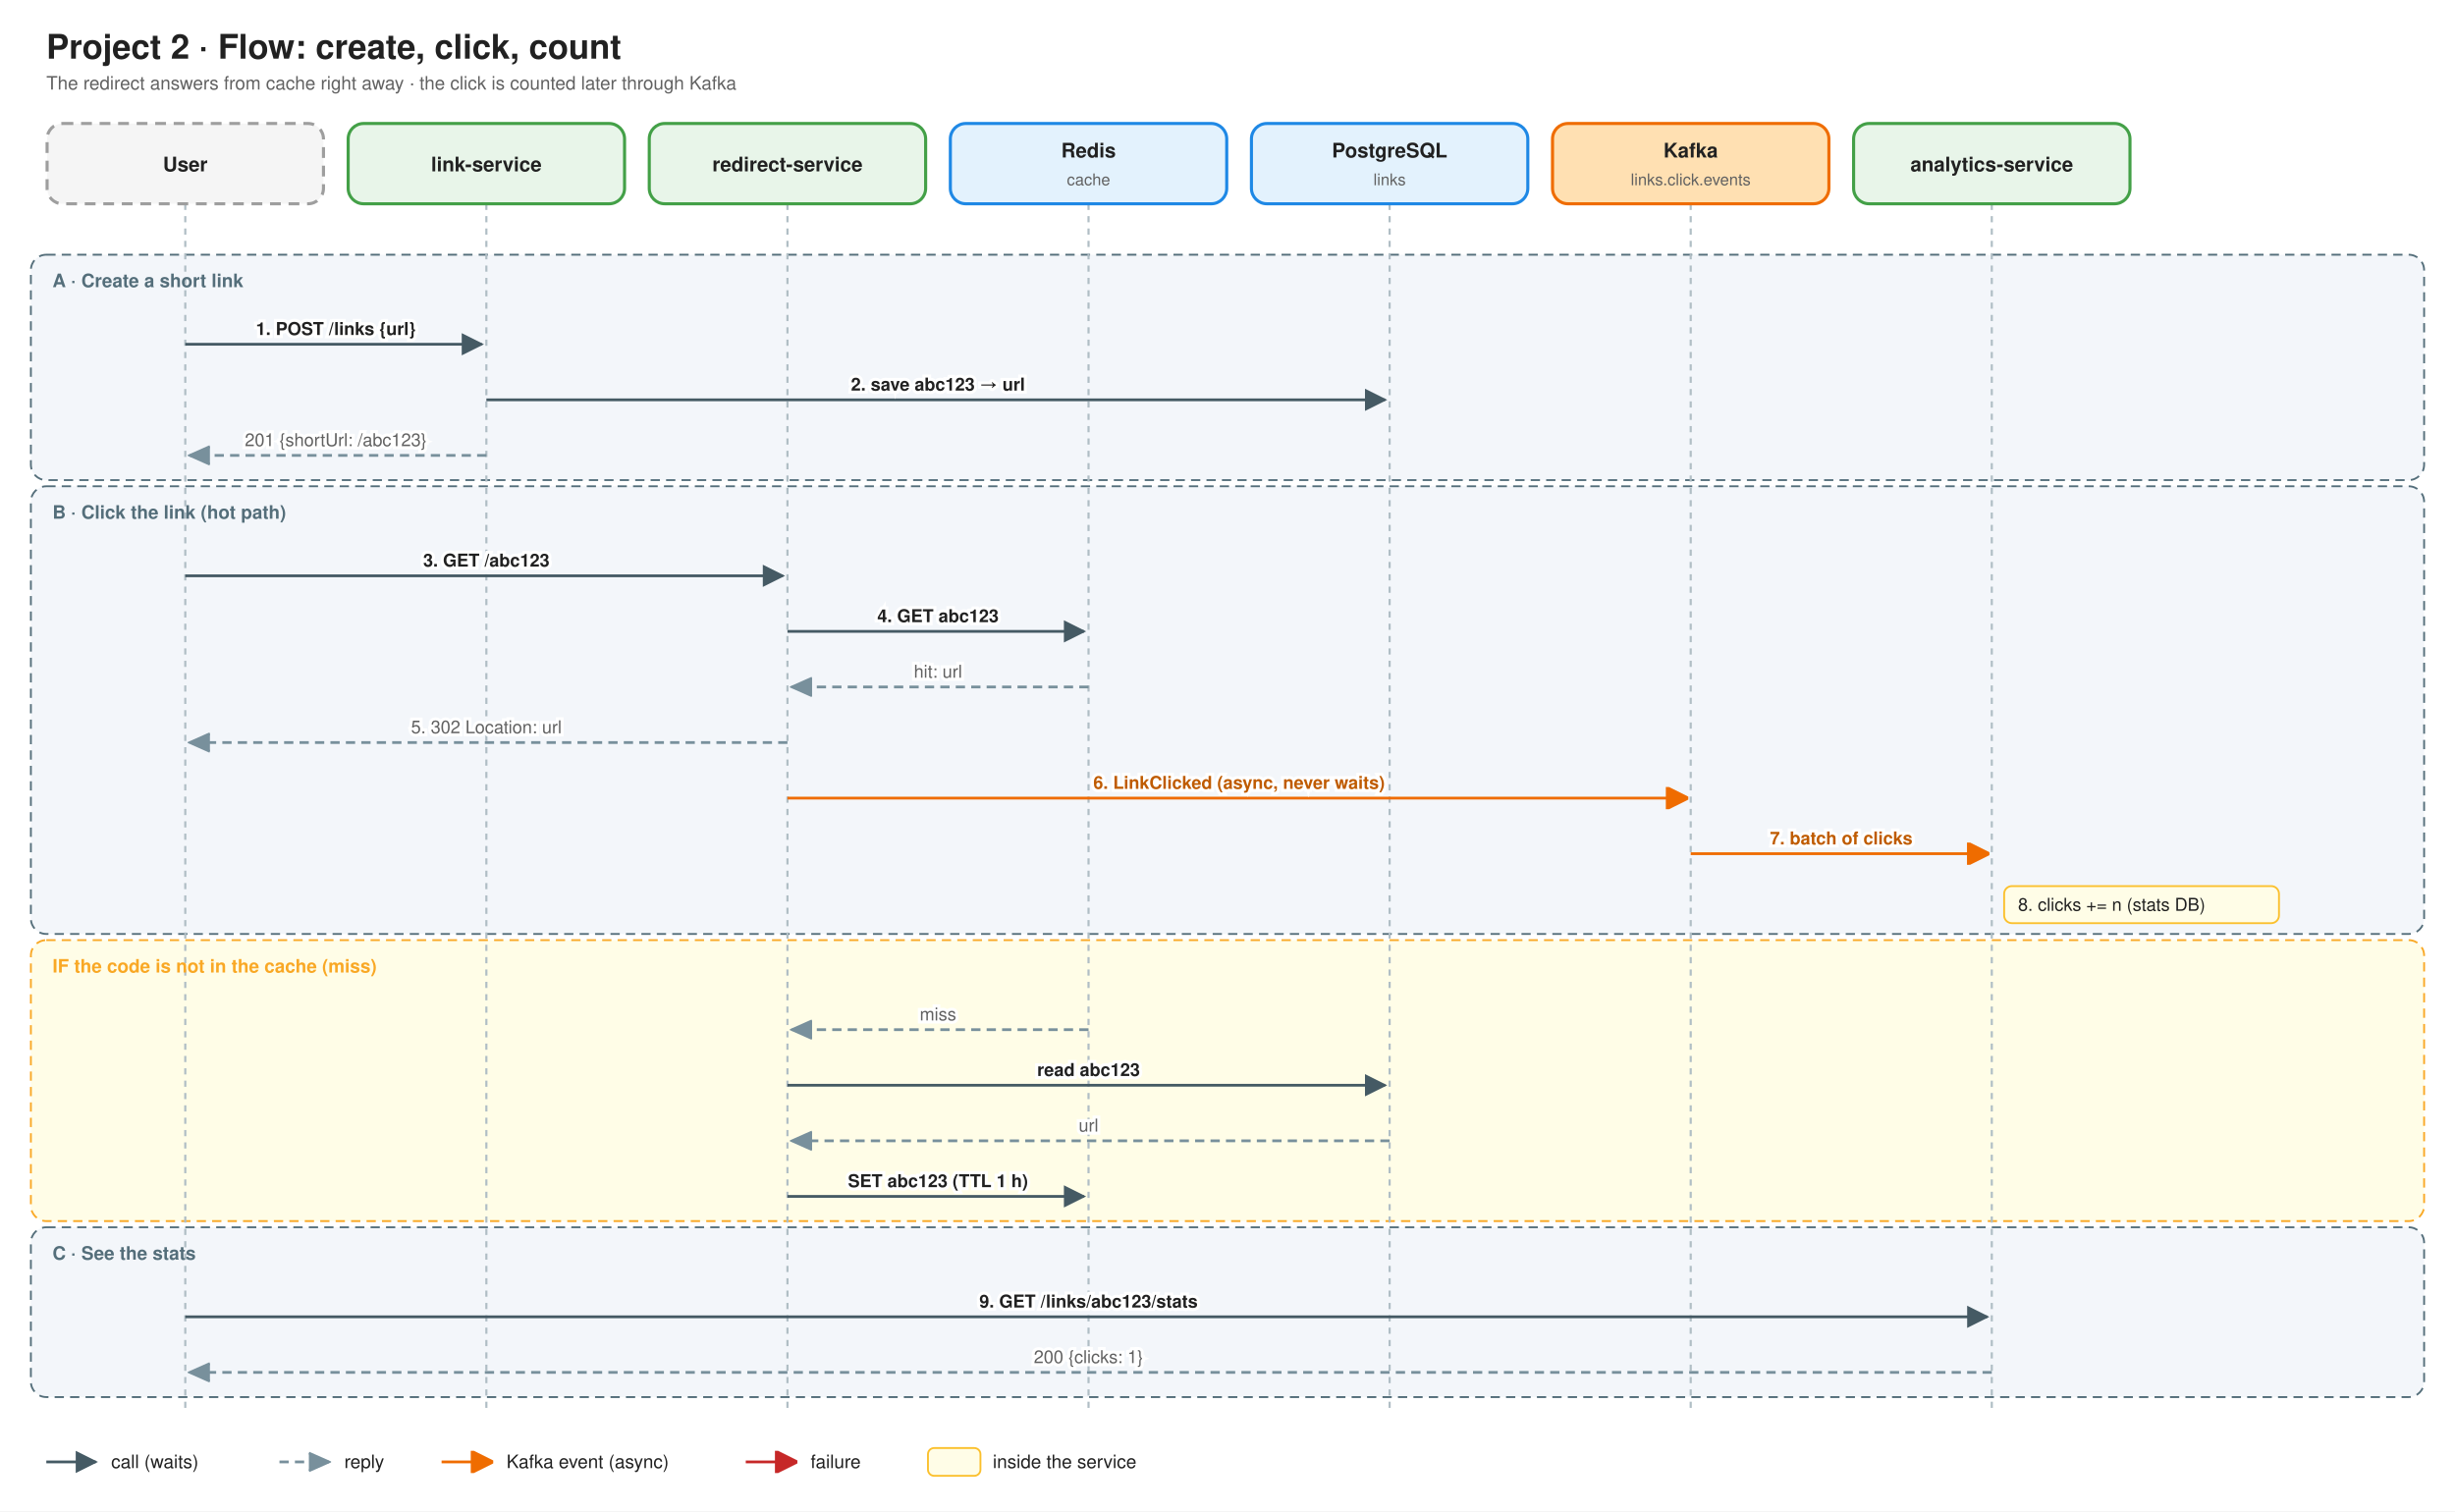
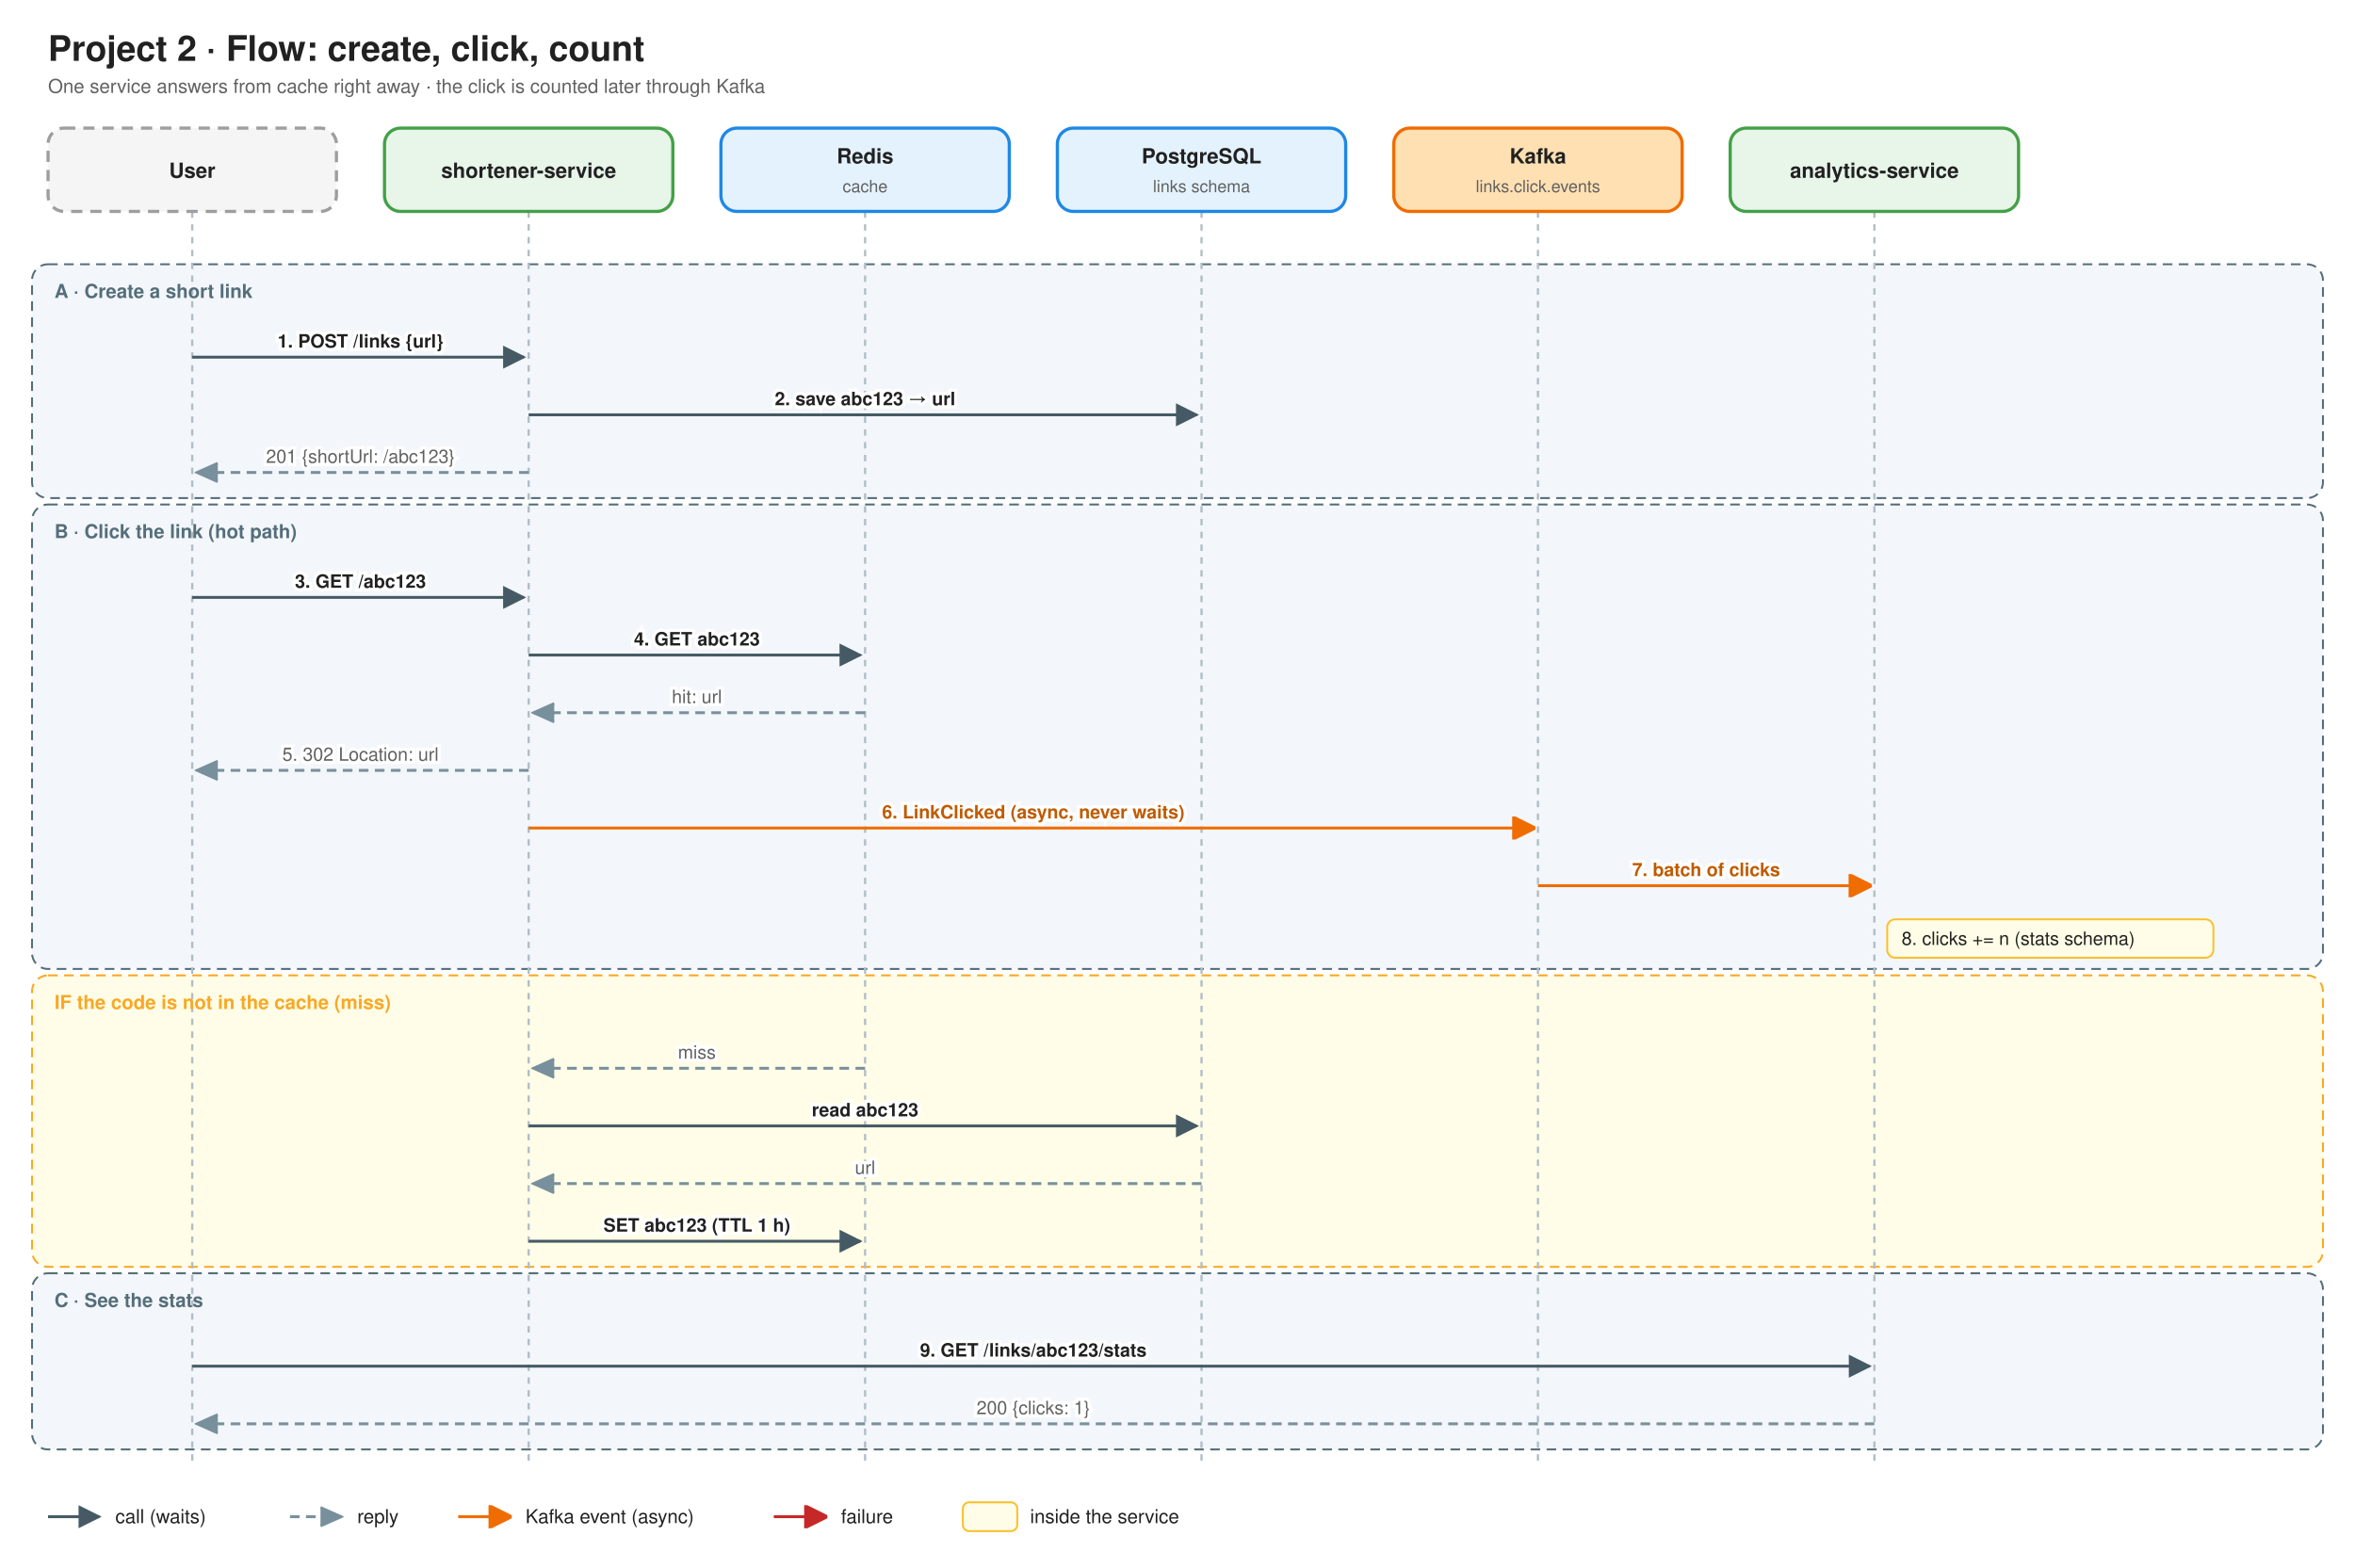
- <svg xmlns="http://www.w3.org/2000/svg" width="1590" height="979" viewBox="0 0 1590 979">
+ <svg xmlns="http://www.w3.org/2000/svg" width="1470" height="979" viewBox="0 0 1470 979">
  <defs>
    <marker id="arrow" viewBox="0 0 10 10" refX="9" refY="5" markerWidth="8" markerHeight="8" orient="auto">
      <path d="M0,0 L10,5 L0,10 z" fill="#455A64" />
    </marker>
    <marker id="arrowStart" viewBox="0 0 10 10" refX="1" refY="5" markerWidth="8" markerHeight="8" orient="auto">
      <path d="M10,0 L0,5 L10,10 z" fill="#455A64" />
    </marker>
    <marker id="mk-orange" viewBox="0 0 10 10" refX="9" refY="5" markerWidth="8" markerHeight="8" orient="auto">
      <path d="M0,0 L10,5 L0,10 z" fill="#EF6C00" stroke="#EF6C00" stroke-width="1.2" />
    </marker>
    <marker id="mk-red" viewBox="0 0 10 10" refX="9" refY="5" markerWidth="8" markerHeight="8" orient="auto">
      <path d="M0,0 L10,5 L0,10 z" fill="#C62828" stroke="#C62828" stroke-width="1.2" />
    </marker>
    <marker id="mk-grey" viewBox="0 0 10 10" refX="9" refY="5" markerWidth="8" markerHeight="8" orient="auto">
      <path d="M0,1 L9,5 L0,9" fill="#78909C" stroke="#78909C" stroke-width="1.2" />
    </marker>
  </defs>
  <rect width="100%" height="100%" fill="white" />
-   <rect x="20" y="165" width="1550" height="146" rx="10" fill="#F3F6FA" stroke="#546E7A" stroke-width="1.2" stroke-dasharray="6 4" />
-   <rect x="20" y="315" width="1550" height="290" rx="10" fill="#F3F6FA" stroke="#546E7A" stroke-width="1.2" stroke-dasharray="6 4" />
-   <rect x="20" y="609" width="1550" height="182" rx="10" fill="#FFFDE7" stroke="#F9A825" stroke-width="1.2" stroke-dasharray="6 4" />
-   <rect x="20" y="795" width="1550" height="110" rx="10" fill="#F3F6FA" stroke="#546E7A" stroke-width="1.2" stroke-dasharray="6 4" />
+   <rect x="20" y="165" width="1430" height="146" rx="10" fill="#F3F6FA" stroke="#546E7A" stroke-width="1.2" stroke-dasharray="6 4" />
+   <rect x="20" y="315" width="1430" height="290" rx="10" fill="#F3F6FA" stroke="#546E7A" stroke-width="1.2" stroke-dasharray="6 4" />
+   <rect x="20" y="609" width="1430" height="182" rx="10" fill="#FFFDE7" stroke="#F9A825" stroke-width="1.2" stroke-dasharray="6 4" />
+   <rect x="20" y="795" width="1430" height="110" rx="10" fill="#F3F6FA" stroke="#546E7A" stroke-width="1.2" stroke-dasharray="6 4" />
  <text x="30" y="38" font-family="Helvetica, Arial, sans-serif" font-size="22" font-weight="bold" fill="#212121" text-anchor="start">Project 2 · Flow: create, click, count</text>
-   <text x="30" y="58" font-family="Helvetica, Arial, sans-serif" font-size="12" font-weight="normal" fill="#616161" text-anchor="start">The redirect answers from cache right away · the click is counted later through Kafka</text>
+   <text x="30" y="58" font-family="Helvetica, Arial, sans-serif" font-size="12" font-weight="normal" fill="#616161" text-anchor="start">One service answers from cache right away · the click is counted later through Kafka</text>
  <polyline points="120,132 120,914" fill="none" stroke="#B0BEC5" stroke-width="1.4" stroke-dasharray="4 4" />
-   <rect x="30.5" y="80" width="179" height="52" rx="10" fill="#F5F5F5" stroke="#9E9E9E" stroke-width="2" stroke-dasharray="7 5" />
+   <rect x="30.0" y="80" width="180" height="52" rx="10" fill="#F5F5F5" stroke="#9E9E9E" stroke-width="2" stroke-dasharray="7 5" />
  <text x="120" y="111" font-family="Helvetica, Arial, sans-serif" font-size="13" font-weight="bold" fill="#212121" text-anchor="middle">User</text>
-   <polyline points="315,132 315,914" fill="none" stroke="#B0BEC5" stroke-width="1.4" stroke-dasharray="4 4" />
-   <rect x="225.5" y="80" width="179" height="52" rx="10" fill="#E8F5E9" stroke="#43A047" stroke-width="2" />
-   <text x="315" y="111" font-family="Helvetica, Arial, sans-serif" font-size="13" font-weight="bold" fill="#212121" text-anchor="middle">link-service</text>
-   <polyline points="510,132 510,914" fill="none" stroke="#B0BEC5" stroke-width="1.4" stroke-dasharray="4 4" />
-   <rect x="420.5" y="80" width="179" height="52" rx="10" fill="#E8F5E9" stroke="#43A047" stroke-width="2" />
-   <text x="510" y="111" font-family="Helvetica, Arial, sans-serif" font-size="13" font-weight="bold" fill="#212121" text-anchor="middle">redirect-service</text>
-   <polyline points="705,132 705,914" fill="none" stroke="#B0BEC5" stroke-width="1.4" stroke-dasharray="4 4" />
-   <rect x="615.5" y="80" width="179" height="52" rx="10" fill="#E3F2FD" stroke="#1E88E5" stroke-width="2" />
-   <text x="705" y="102" font-family="Helvetica, Arial, sans-serif" font-size="13" font-weight="bold" fill="#212121" text-anchor="middle">Redis</text>
-   <text x="705" y="120" font-family="Helvetica, Arial, sans-serif" font-size="10.5" font-weight="normal" fill="#616161" text-anchor="middle">cache</text>
-   <polyline points="900,132 900,914" fill="none" stroke="#B0BEC5" stroke-width="1.4" stroke-dasharray="4 4" />
-   <rect x="810.5" y="80" width="179" height="52" rx="10" fill="#E3F2FD" stroke="#1E88E5" stroke-width="2" />
-   <text x="900" y="102" font-family="Helvetica, Arial, sans-serif" font-size="13" font-weight="bold" fill="#212121" text-anchor="middle">PostgreSQL</text>
-   <text x="900" y="120" font-family="Helvetica, Arial, sans-serif" font-size="10.5" font-weight="normal" fill="#616161" text-anchor="middle">links</text>
-   <polyline points="1095,132 1095,914" fill="none" stroke="#B0BEC5" stroke-width="1.4" stroke-dasharray="4 4" />
-   <rect x="1005.5" y="80" width="179" height="52" rx="10" fill="#FFE0B2" stroke="#EF6C00" stroke-width="2" />
-   <text x="1095" y="102" font-family="Helvetica, Arial, sans-serif" font-size="13" font-weight="bold" fill="#212121" text-anchor="middle">Kafka</text>
-   <text x="1095" y="120" font-family="Helvetica, Arial, sans-serif" font-size="10.5" font-weight="normal" fill="#616161" text-anchor="middle">links.click.events</text>
-   <polyline points="1290,132 1290,914" fill="none" stroke="#B0BEC5" stroke-width="1.4" stroke-dasharray="4 4" />
-   <rect x="1200.5" y="80" width="179" height="52" rx="10" fill="#E8F5E9" stroke="#43A047" stroke-width="2" />
-   <text x="1290" y="111" font-family="Helvetica, Arial, sans-serif" font-size="13" font-weight="bold" fill="#212121" text-anchor="middle">analytics-service</text>
+   <polyline points="330,132 330,914" fill="none" stroke="#B0BEC5" stroke-width="1.4" stroke-dasharray="4 4" />
+   <rect x="240.0" y="80" width="180" height="52" rx="10" fill="#E8F5E9" stroke="#43A047" stroke-width="2" />
+   <text x="330" y="111" font-family="Helvetica, Arial, sans-serif" font-size="13" font-weight="bold" fill="#212121" text-anchor="middle">shortener-service</text>
+   <polyline points="540,132 540,914" fill="none" stroke="#B0BEC5" stroke-width="1.4" stroke-dasharray="4 4" />
+   <rect x="450.0" y="80" width="180" height="52" rx="10" fill="#E3F2FD" stroke="#1E88E5" stroke-width="2" />
+   <text x="540" y="102" font-family="Helvetica, Arial, sans-serif" font-size="13" font-weight="bold" fill="#212121" text-anchor="middle">Redis</text>
+   <text x="540" y="120" font-family="Helvetica, Arial, sans-serif" font-size="10.5" font-weight="normal" fill="#616161" text-anchor="middle">cache</text>
+   <polyline points="750,132 750,914" fill="none" stroke="#B0BEC5" stroke-width="1.4" stroke-dasharray="4 4" />
+   <rect x="660.0" y="80" width="180" height="52" rx="10" fill="#E3F2FD" stroke="#1E88E5" stroke-width="2" />
+   <text x="750" y="102" font-family="Helvetica, Arial, sans-serif" font-size="13" font-weight="bold" fill="#212121" text-anchor="middle">PostgreSQL</text>
+   <text x="750" y="120" font-family="Helvetica, Arial, sans-serif" font-size="10.5" font-weight="normal" fill="#616161" text-anchor="middle">links schema</text>
+   <polyline points="960,132 960,914" fill="none" stroke="#B0BEC5" stroke-width="1.4" stroke-dasharray="4 4" />
+   <rect x="870.0" y="80" width="180" height="52" rx="10" fill="#FFE0B2" stroke="#EF6C00" stroke-width="2" />
+   <text x="960" y="102" font-family="Helvetica, Arial, sans-serif" font-size="13" font-weight="bold" fill="#212121" text-anchor="middle">Kafka</text>
+   <text x="960" y="120" font-family="Helvetica, Arial, sans-serif" font-size="10.5" font-weight="normal" fill="#616161" text-anchor="middle">links.click.events</text>
+   <polyline points="1170,132 1170,914" fill="none" stroke="#B0BEC5" stroke-width="1.4" stroke-dasharray="4 4" />
+   <rect x="1080.0" y="80" width="180" height="52" rx="10" fill="#E8F5E9" stroke="#43A047" stroke-width="2" />
+   <text x="1170" y="111" font-family="Helvetica, Arial, sans-serif" font-size="13" font-weight="bold" fill="#212121" text-anchor="middle">analytics-service</text>
  <text x="34" y="186" font-family="Helvetica, Arial, sans-serif" font-size="12" font-weight="bold" fill="#546E7A" text-anchor="start">A · Create a short link</text>
-   <line x1="120" y1="223" x2="312" y2="223" stroke="#455A64" stroke-width="1.8" marker-end="url(#arrow)" />
-   <text x="217.5" y="217" font-family="Helvetica, Arial, sans-serif" font-size="11.5" font-weight="bold" fill="#212121" text-anchor="middle" stroke="white" stroke-width="4" paint-order="stroke">1. POST /links {url}</text>
-   <line x1="315" y1="259" x2="897" y2="259" stroke="#455A64" stroke-width="1.8" marker-end="url(#arrow)" />
-   <text x="607.5" y="253" font-family="Helvetica, Arial, sans-serif" font-size="11.5" font-weight="bold" fill="#212121" text-anchor="middle" stroke="white" stroke-width="4" paint-order="stroke">2. save abc123 → url</text>
-   <line x1="315" y1="295" x2="123" y2="295" stroke="#78909C" stroke-width="1.8" stroke-dasharray="6 4" marker-end="url(#mk-grey)" />
-   <text x="217.5" y="289" font-family="Helvetica, Arial, sans-serif" font-size="11.5" font-weight="normal" fill="#616161" text-anchor="middle" stroke="white" stroke-width="4" paint-order="stroke">201 {shortUrl: /abc123}</text>
+   <line x1="120" y1="223" x2="327" y2="223" stroke="#455A64" stroke-width="1.8" marker-end="url(#arrow)" />
+   <text x="225.0" y="217" font-family="Helvetica, Arial, sans-serif" font-size="11.5" font-weight="bold" fill="#212121" text-anchor="middle" stroke="white" stroke-width="4" paint-order="stroke">1. POST /links {url}</text>
+   <line x1="330" y1="259" x2="747" y2="259" stroke="#455A64" stroke-width="1.8" marker-end="url(#arrow)" />
+   <text x="540.0" y="253" font-family="Helvetica, Arial, sans-serif" font-size="11.5" font-weight="bold" fill="#212121" text-anchor="middle" stroke="white" stroke-width="4" paint-order="stroke">2. save abc123 → url</text>
+   <line x1="330" y1="295" x2="123" y2="295" stroke="#78909C" stroke-width="1.8" stroke-dasharray="6 4" marker-end="url(#mk-grey)" />
+   <text x="225.0" y="289" font-family="Helvetica, Arial, sans-serif" font-size="11.5" font-weight="normal" fill="#616161" text-anchor="middle" stroke="white" stroke-width="4" paint-order="stroke">201 {shortUrl: /abc123}</text>
  <text x="34" y="336" font-family="Helvetica, Arial, sans-serif" font-size="12" font-weight="bold" fill="#546E7A" text-anchor="start">B · Click the link (hot path)</text>
-   <line x1="120" y1="373" x2="507" y2="373" stroke="#455A64" stroke-width="1.8" marker-end="url(#arrow)" />
-   <text x="315.0" y="367" font-family="Helvetica, Arial, sans-serif" font-size="11.5" font-weight="bold" fill="#212121" text-anchor="middle" stroke="white" stroke-width="4" paint-order="stroke">3. GET /abc123</text>
-   <line x1="510" y1="409" x2="702" y2="409" stroke="#455A64" stroke-width="1.8" marker-end="url(#arrow)" />
-   <text x="607.5" y="403" font-family="Helvetica, Arial, sans-serif" font-size="11.5" font-weight="bold" fill="#212121" text-anchor="middle" stroke="white" stroke-width="4" paint-order="stroke">4. GET abc123</text>
-   <line x1="705" y1="445" x2="513" y2="445" stroke="#78909C" stroke-width="1.8" stroke-dasharray="6 4" marker-end="url(#mk-grey)" />
-   <text x="607.5" y="439" font-family="Helvetica, Arial, sans-serif" font-size="11.5" font-weight="normal" fill="#616161" text-anchor="middle" stroke="white" stroke-width="4" paint-order="stroke">hit: url</text>
-   <line x1="510" y1="481" x2="123" y2="481" stroke="#78909C" stroke-width="1.8" stroke-dasharray="6 4" marker-end="url(#mk-grey)" />
-   <text x="315.0" y="475" font-family="Helvetica, Arial, sans-serif" font-size="11.5" font-weight="normal" fill="#616161" text-anchor="middle" stroke="white" stroke-width="4" paint-order="stroke">5. 302 Location: url</text>
-   <line x1="510" y1="517" x2="1092" y2="517" stroke="#EF6C00" stroke-width="1.8" marker-end="url(#mk-orange)" />
-   <text x="802.5" y="511" font-family="Helvetica, Arial, sans-serif" font-size="11.5" font-weight="bold" fill="#BF5B00" text-anchor="middle" stroke="white" stroke-width="4" paint-order="stroke">6. LinkClicked (async, never waits)</text>
-   <line x1="1095" y1="553" x2="1287" y2="553" stroke="#EF6C00" stroke-width="1.8" marker-end="url(#mk-orange)" />
-   <text x="1192.5" y="547" font-family="Helvetica, Arial, sans-serif" font-size="11.5" font-weight="bold" fill="#BF5B00" text-anchor="middle" stroke="white" stroke-width="4" paint-order="stroke">7. batch of clicks</text>
-   <rect x="1298" y="574" width="178.0" height="24" rx="5" fill="#FFFDE7" stroke="#FBC02D" stroke-width="1.2" />
-   <text x="1307" y="590" font-family="Helvetica, Arial, sans-serif" font-size="11.5" font-weight="normal" fill="#212121" text-anchor="start">8. clicks += n (stats DB)</text>
+   <line x1="120" y1="373" x2="327" y2="373" stroke="#455A64" stroke-width="1.8" marker-end="url(#arrow)" />
+   <text x="225.0" y="367" font-family="Helvetica, Arial, sans-serif" font-size="11.5" font-weight="bold" fill="#212121" text-anchor="middle" stroke="white" stroke-width="4" paint-order="stroke">3. GET /abc123</text>
+   <line x1="330" y1="409" x2="537" y2="409" stroke="#455A64" stroke-width="1.8" marker-end="url(#arrow)" />
+   <text x="435.0" y="403" font-family="Helvetica, Arial, sans-serif" font-size="11.5" font-weight="bold" fill="#212121" text-anchor="middle" stroke="white" stroke-width="4" paint-order="stroke">4. GET abc123</text>
+   <line x1="540" y1="445" x2="333" y2="445" stroke="#78909C" stroke-width="1.8" stroke-dasharray="6 4" marker-end="url(#mk-grey)" />
+   <text x="435.0" y="439" font-family="Helvetica, Arial, sans-serif" font-size="11.5" font-weight="normal" fill="#616161" text-anchor="middle" stroke="white" stroke-width="4" paint-order="stroke">hit: url</text>
+   <line x1="330" y1="481" x2="123" y2="481" stroke="#78909C" stroke-width="1.8" stroke-dasharray="6 4" marker-end="url(#mk-grey)" />
+   <text x="225.0" y="475" font-family="Helvetica, Arial, sans-serif" font-size="11.5" font-weight="normal" fill="#616161" text-anchor="middle" stroke="white" stroke-width="4" paint-order="stroke">5. 302 Location: url</text>
+   <line x1="330" y1="517" x2="957" y2="517" stroke="#EF6C00" stroke-width="1.8" marker-end="url(#mk-orange)" />
+   <text x="645.0" y="511" font-family="Helvetica, Arial, sans-serif" font-size="11.5" font-weight="bold" fill="#BF5B00" text-anchor="middle" stroke="white" stroke-width="4" paint-order="stroke">6. LinkClicked (async, never waits)</text>
+   <line x1="960" y1="553" x2="1167" y2="553" stroke="#EF6C00" stroke-width="1.8" marker-end="url(#mk-orange)" />
+   <text x="1065.0" y="547" font-family="Helvetica, Arial, sans-serif" font-size="11.5" font-weight="bold" fill="#BF5B00" text-anchor="middle" stroke="white" stroke-width="4" paint-order="stroke">7. batch of clicks</text>
+   <rect x="1178" y="574" width="203.6" height="24" rx="5" fill="#FFFDE7" stroke="#FBC02D" stroke-width="1.2" />
+   <text x="1187" y="590" font-family="Helvetica, Arial, sans-serif" font-size="11.5" font-weight="normal" fill="#212121" text-anchor="start">8. clicks += n (stats schema)</text>
  <text x="34" y="630" font-family="Helvetica, Arial, sans-serif" font-size="12" font-weight="bold" fill="#F9A825" text-anchor="start">IF the code is not in the cache (miss)</text>
-   <line x1="705" y1="667" x2="513" y2="667" stroke="#78909C" stroke-width="1.8" stroke-dasharray="6 4" marker-end="url(#mk-grey)" />
-   <text x="607.5" y="661" font-family="Helvetica, Arial, sans-serif" font-size="11.5" font-weight="normal" fill="#616161" text-anchor="middle" stroke="white" stroke-width="4" paint-order="stroke">miss</text>
-   <line x1="510" y1="703" x2="897" y2="703" stroke="#455A64" stroke-width="1.8" marker-end="url(#arrow)" />
-   <text x="705.0" y="697" font-family="Helvetica, Arial, sans-serif" font-size="11.5" font-weight="bold" fill="#212121" text-anchor="middle" stroke="white" stroke-width="4" paint-order="stroke">read abc123</text>
-   <line x1="900" y1="739" x2="513" y2="739" stroke="#78909C" stroke-width="1.8" stroke-dasharray="6 4" marker-end="url(#mk-grey)" />
-   <text x="705.0" y="733" font-family="Helvetica, Arial, sans-serif" font-size="11.5" font-weight="normal" fill="#616161" text-anchor="middle" stroke="white" stroke-width="4" paint-order="stroke">url</text>
-   <line x1="510" y1="775" x2="702" y2="775" stroke="#455A64" stroke-width="1.8" marker-end="url(#arrow)" />
-   <text x="607.5" y="769" font-family="Helvetica, Arial, sans-serif" font-size="11.5" font-weight="bold" fill="#212121" text-anchor="middle" stroke="white" stroke-width="4" paint-order="stroke">SET abc123 (TTL 1 h)</text>
+   <line x1="540" y1="667" x2="333" y2="667" stroke="#78909C" stroke-width="1.8" stroke-dasharray="6 4" marker-end="url(#mk-grey)" />
+   <text x="435.0" y="661" font-family="Helvetica, Arial, sans-serif" font-size="11.5" font-weight="normal" fill="#616161" text-anchor="middle" stroke="white" stroke-width="4" paint-order="stroke">miss</text>
+   <line x1="330" y1="703" x2="747" y2="703" stroke="#455A64" stroke-width="1.8" marker-end="url(#arrow)" />
+   <text x="540.0" y="697" font-family="Helvetica, Arial, sans-serif" font-size="11.5" font-weight="bold" fill="#212121" text-anchor="middle" stroke="white" stroke-width="4" paint-order="stroke">read abc123</text>
+   <line x1="750" y1="739" x2="333" y2="739" stroke="#78909C" stroke-width="1.8" stroke-dasharray="6 4" marker-end="url(#mk-grey)" />
+   <text x="540.0" y="733" font-family="Helvetica, Arial, sans-serif" font-size="11.5" font-weight="normal" fill="#616161" text-anchor="middle" stroke="white" stroke-width="4" paint-order="stroke">url</text>
+   <line x1="330" y1="775" x2="537" y2="775" stroke="#455A64" stroke-width="1.8" marker-end="url(#arrow)" />
+   <text x="435.0" y="769" font-family="Helvetica, Arial, sans-serif" font-size="11.5" font-weight="bold" fill="#212121" text-anchor="middle" stroke="white" stroke-width="4" paint-order="stroke">SET abc123 (TTL 1 h)</text>
  <text x="34" y="816" font-family="Helvetica, Arial, sans-serif" font-size="12" font-weight="bold" fill="#546E7A" text-anchor="start">C · See the stats</text>
-   <line x1="120" y1="853" x2="1287" y2="853" stroke="#455A64" stroke-width="1.8" marker-end="url(#arrow)" />
-   <text x="705.0" y="847" font-family="Helvetica, Arial, sans-serif" font-size="11.5" font-weight="bold" fill="#212121" text-anchor="middle" stroke="white" stroke-width="4" paint-order="stroke">9. GET /links/abc123/stats</text>
-   <line x1="1290" y1="889" x2="123" y2="889" stroke="#78909C" stroke-width="1.8" stroke-dasharray="6 4" marker-end="url(#mk-grey)" />
-   <text x="705.0" y="883" font-family="Helvetica, Arial, sans-serif" font-size="11.5" font-weight="normal" fill="#616161" text-anchor="middle" stroke="white" stroke-width="4" paint-order="stroke">200 {clicks: 1}</text>
+   <line x1="120" y1="853" x2="1167" y2="853" stroke="#455A64" stroke-width="1.8" marker-end="url(#arrow)" />
+   <text x="645.0" y="847" font-family="Helvetica, Arial, sans-serif" font-size="11.5" font-weight="bold" fill="#212121" text-anchor="middle" stroke="white" stroke-width="4" paint-order="stroke">9. GET /links/abc123/stats</text>
+   <line x1="1170" y1="889" x2="123" y2="889" stroke="#78909C" stroke-width="1.8" stroke-dasharray="6 4" marker-end="url(#mk-grey)" />
+   <text x="645.0" y="883" font-family="Helvetica, Arial, sans-serif" font-size="11.5" font-weight="normal" fill="#616161" text-anchor="middle" stroke="white" stroke-width="4" paint-order="stroke">200 {clicks: 1}</text>
  <line x1="30" y1="947" x2="62" y2="947" stroke="#455A64" stroke-width="1.8" marker-end="url(#arrow)" />
  <text x="72" y="951" font-family="Helvetica, Arial, sans-serif" font-size="12" font-weight="normal" fill="#212121" text-anchor="start">call (waits)</text>
  <line x1="181" y1="947" x2="213" y2="947" stroke="#78909C" stroke-width="1.8" stroke-dasharray="6 4" marker-end="url(#mk-grey)" />
  <text x="223" y="951" font-family="Helvetica, Arial, sans-serif" font-size="12" font-weight="normal" fill="#212121" text-anchor="start">reply</text>
  <line x1="286" y1="947" x2="318" y2="947" stroke="#EF6C00" stroke-width="1.8" marker-end="url(#mk-orange)" />
  <text x="328" y="951" font-family="Helvetica, Arial, sans-serif" font-size="12" font-weight="normal" fill="#212121" text-anchor="start">Kafka event (async)</text>
  <line x1="483" y1="947" x2="515" y2="947" stroke="#C62828" stroke-width="1.8" marker-end="url(#mk-red)" />
  <text x="525" y="951" font-family="Helvetica, Arial, sans-serif" font-size="12" font-weight="normal" fill="#212121" text-anchor="start">failure</text>
  <rect x="601" y="938" width="34" height="18" rx="4" fill="#FFFDE7" stroke="#FBC02D" stroke-width="1.2" />
  <text x="643" y="951" font-family="Helvetica, Arial, sans-serif" font-size="12" font-weight="normal" fill="#212121" text-anchor="start">inside the service</text>
</svg>
